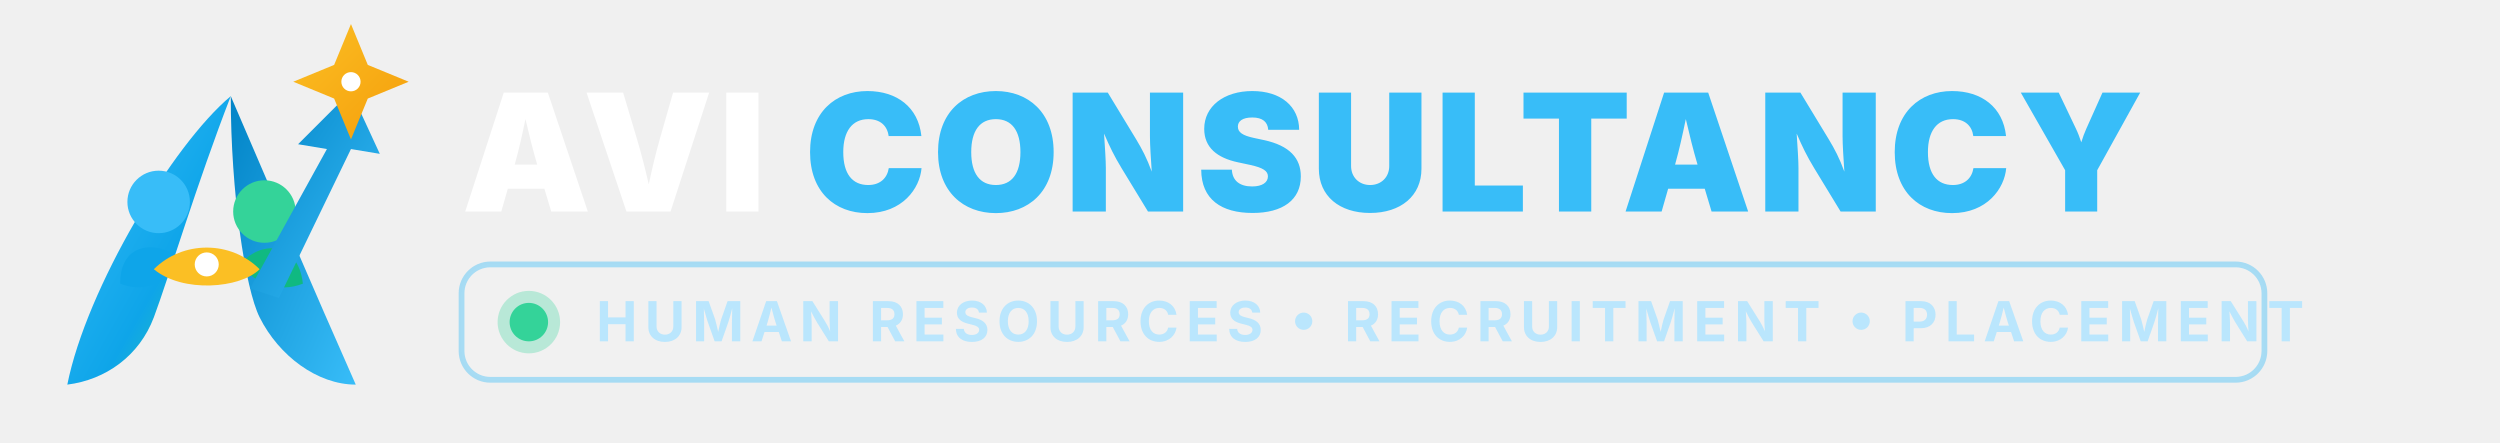
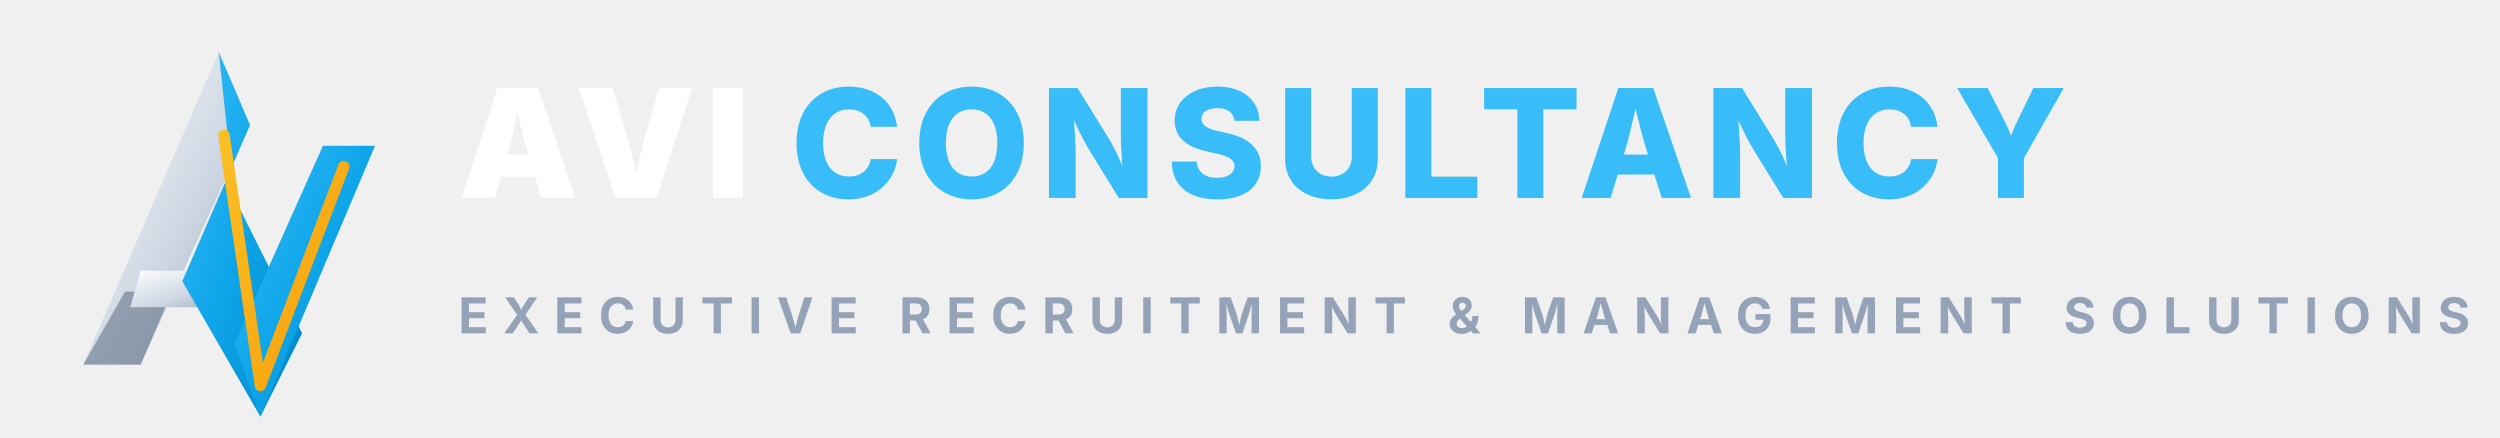
- <svg xmlns="http://www.w3.org/2000/svg" viewBox="0 0 520 92" fill="none">
+ <svg xmlns="http://www.w3.org/2000/svg" viewBox="0 0 480 84" fill="none">
  <defs>
-     <linearGradient id="wLeftGrad" x1="0%" y1="0%" x2="100%" y2="100%">
+     <linearGradient id="whiteFacet" x1="0%" y1="0%" x2="100%" y2="100%">
+       <stop offset="0%" stop-color="#ffffff" />
+       <stop offset="60%" stop-color="#cbd5e1" />
+       <stop offset="100%" stop-color="#94a3b8" />
+     </linearGradient>
+     <linearGradient id="skyFacet" x1="0%" y1="0%" x2="100%" y2="100%">
      <stop offset="0%" stop-color="#38bdf8" />
-       <stop offset="60%" stop-color="#0ea5e9" />
-       <stop offset="100%" stop-color="#34d399" />
+       <stop offset="50%" stop-color="#0ea5e9" />
+       <stop offset="100%" stop-color="#0284c7" />
    </linearGradient>
-     <linearGradient id="wRightGrad" x1="0%" y1="0%" x2="100%" y2="100%">
-       <stop offset="0%" stop-color="#0284c7" />
-       <stop offset="100%" stop-color="#38bdf8" />
-     </linearGradient>
-     <linearGradient id="wStarGold" x1="0%" y1="0%" x2="100%" y2="100%">
+     <linearGradient id="goldEdgeW" x1="0%" y1="0%" x2="100%" y2="100%">
      <stop offset="0%" stop-color="#fbbf24" />
      <stop offset="100%" stop-color="#f59e0b" />
    </linearGradient>
  </defs>
-   <g transform="translate(6, 4)">
-     <path d="M42 16 C30 26, 12 56, 8 76 C16 75, 23 70, 26 62 C29 54, 35 34, 42 16 Z" fill="url(#wLeftGrad)" />
-     <path d="M42 16 C48 30, 60 58, 68 76 C60 76, 52 70, 48 62 C45 56, 42 36, 42 16 Z" fill="url(#wRightGrad)" />
-     <circle cx="27" cy="38" r="6.5" fill="#38bdf8" />
-     <path d="M19 55 C19 46, 27 46, 32 50 C29 55, 24 57, 19 55 Z" fill="#0ea5e9" />
-     <circle cx="49" cy="40" r="6.5" fill="#34d399" />
-     <path d="M44 51 C48 46, 56 46, 57 55 C52 57, 47 55, 44 51 Z" fill="#10b981" />
-     <path d="M26 52 C32 46, 42 46, 48 52 C44 56, 32 57, 26 52 Z" fill="#fbbf24" />
-     <circle cx="37" cy="51" r="2.5" fill="#ffffff" />
-     <path d="M46 56 L62 27 L56 26 L67 15 L73 28 L67 27 L52 58 Z" fill="url(#wRightGrad)" />
-     <g transform="translate(67, 13)">
-       <polygon points="0,-12 3.5,-3.5 12,0 3.5,3.5 0,12 -3.5,3.5 -12,0 -3.5,-3.5" fill="url(#wStarGold)" />
-       <circle cx="0" cy="0" r="2" fill="#ffffff" />
-     </g>
+   <g transform="translate(6, 6)">
+     <polygon points="36,4 10,64 21,64 42,18" fill="url(#whiteFacet)" />
+     <polygon points="10,64 21,64 27,50 18,50" fill="#64748b" opacity="0.6" />
+     <polygon points="21,46 41,46 38,53 19,53" fill="url(#whiteFacet)" />
+     <polygon points="36,4 42,18 29,48 44,74 52,58 39,32" fill="url(#skyFacet)" />
+     <polygon points="44,74 66,22 56,22 39,60" fill="url(#skyFacet)" />
+     <path d="M 37 20 L 44 68 L 60 26" stroke="url(#goldEdgeW)" stroke-width="2.2" stroke-linecap="round" stroke-linejoin="round" />
  </g>
-   <text x="96" y="44" font-family="'Plus Jakarta Sans', 'Inter', -apple-system, sans-serif" font-size="34" font-weight="900" fill="#ffffff" letter-spacing="1.2">
-     AVI <tspan fill="#38bdf8">CONSULTANCY</tspan>
+   <text x="88" y="38" font-family="'Plus Jakarta Sans', 'Inter', -apple-system, sans-serif" font-size="29" font-weight="900" fill="#ffffff" letter-spacing="2">
+     AVI <tspan fill="#38bdf8" font-weight="800">CONSULTANCY</tspan>
  </text>
-   <rect x="96" y="55" width="375" height="24" rx="6" fill="rgba(255, 255, 255, 0.08)" stroke="rgba(56, 189, 248, 0.4)" stroke-width="1.2" />
-   <circle cx="110" cy="67" r="4" fill="#34d399" />
-   <circle cx="110" cy="67" r="6.5" fill="#34d399" opacity="0.3" />
-   <text x="124" y="71" font-family="'Plus Jakarta Sans', 'Inter', -apple-system, sans-serif" font-size="11.5" font-weight="700" fill="#bae6fd" letter-spacing="1.5">
-     HUMAN RESOURCES • RECRUITMENT • PLACEMENT
+   <line x1="88" y1="47" x2="136" y2="47" stroke="url(#goldEdgeW)" stroke-width="2" stroke-linecap="round" />
+   <line x1="142" y1="47" x2="465" y2="47" stroke="rgba(255, 255, 255, 0.15)" stroke-width="1" />
+   <text x="88" y="64" font-family="'Plus Jakarta Sans', 'Inter', -apple-system, sans-serif" font-size="9.5" font-weight="700" fill="#94a3b8" letter-spacing="2.8">
+     EXECUTIVE RECRUITMENT &amp; MANAGEMENT SOLUTIONS
  </text>
</svg>
